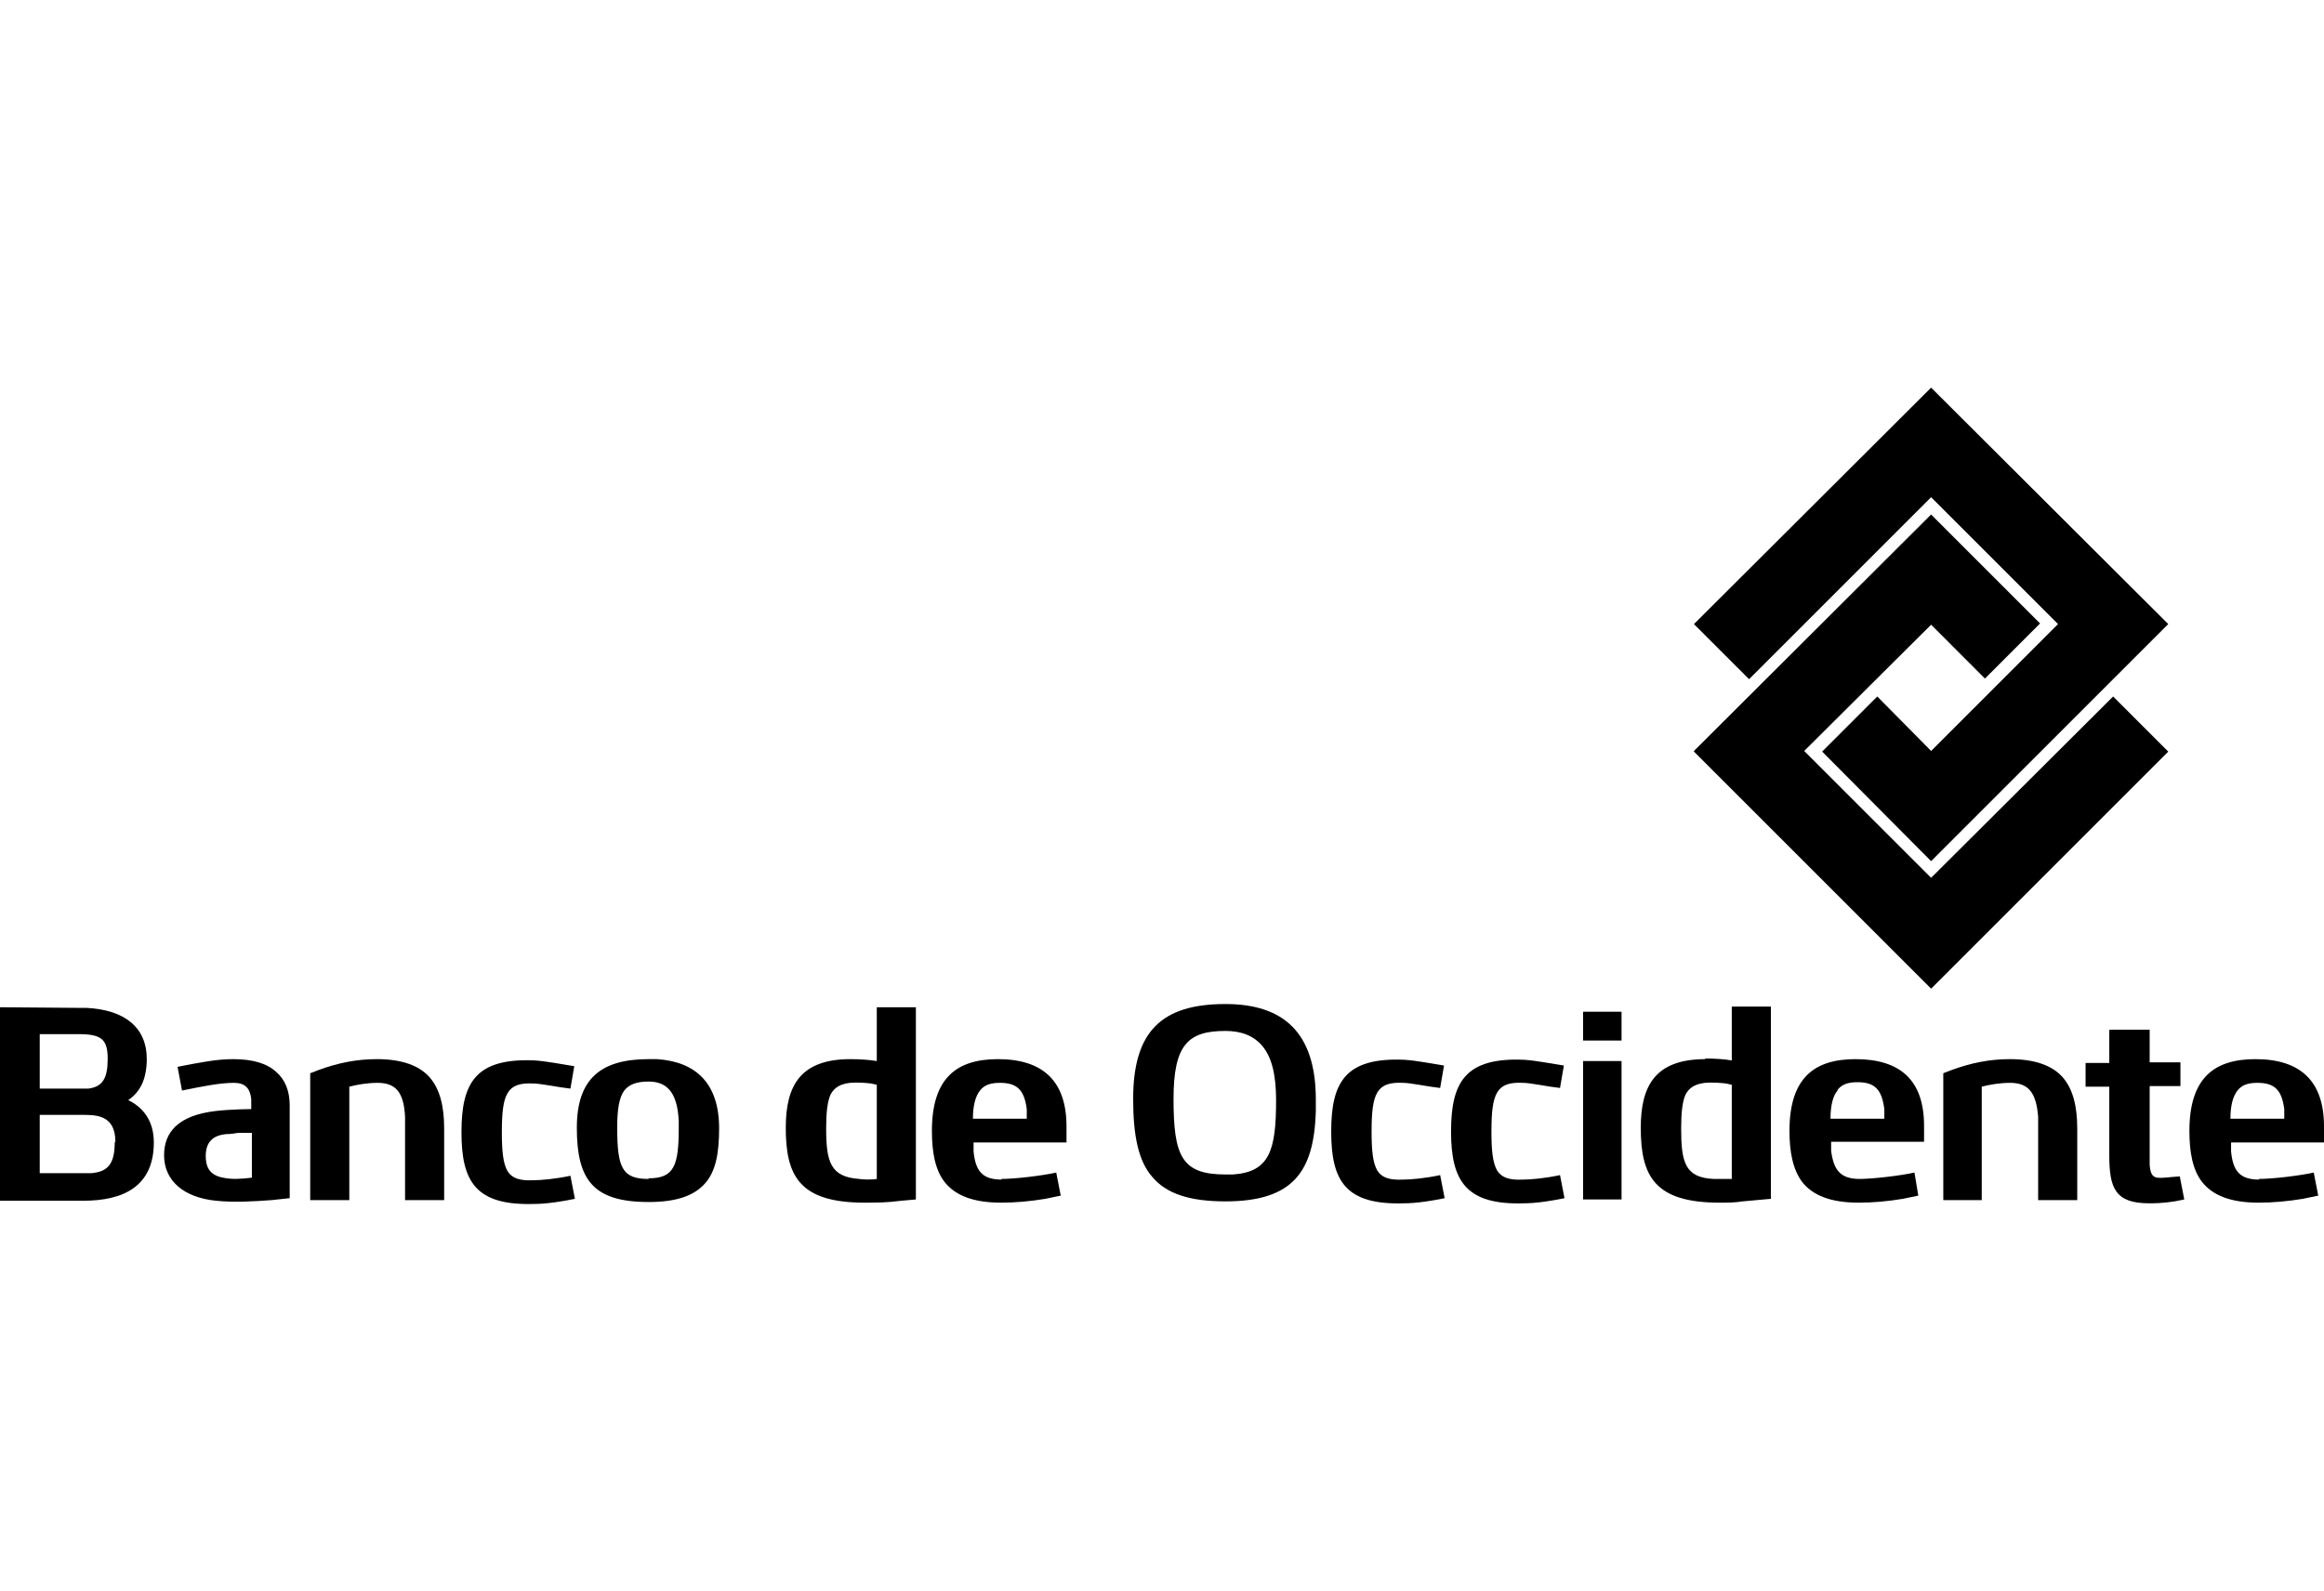
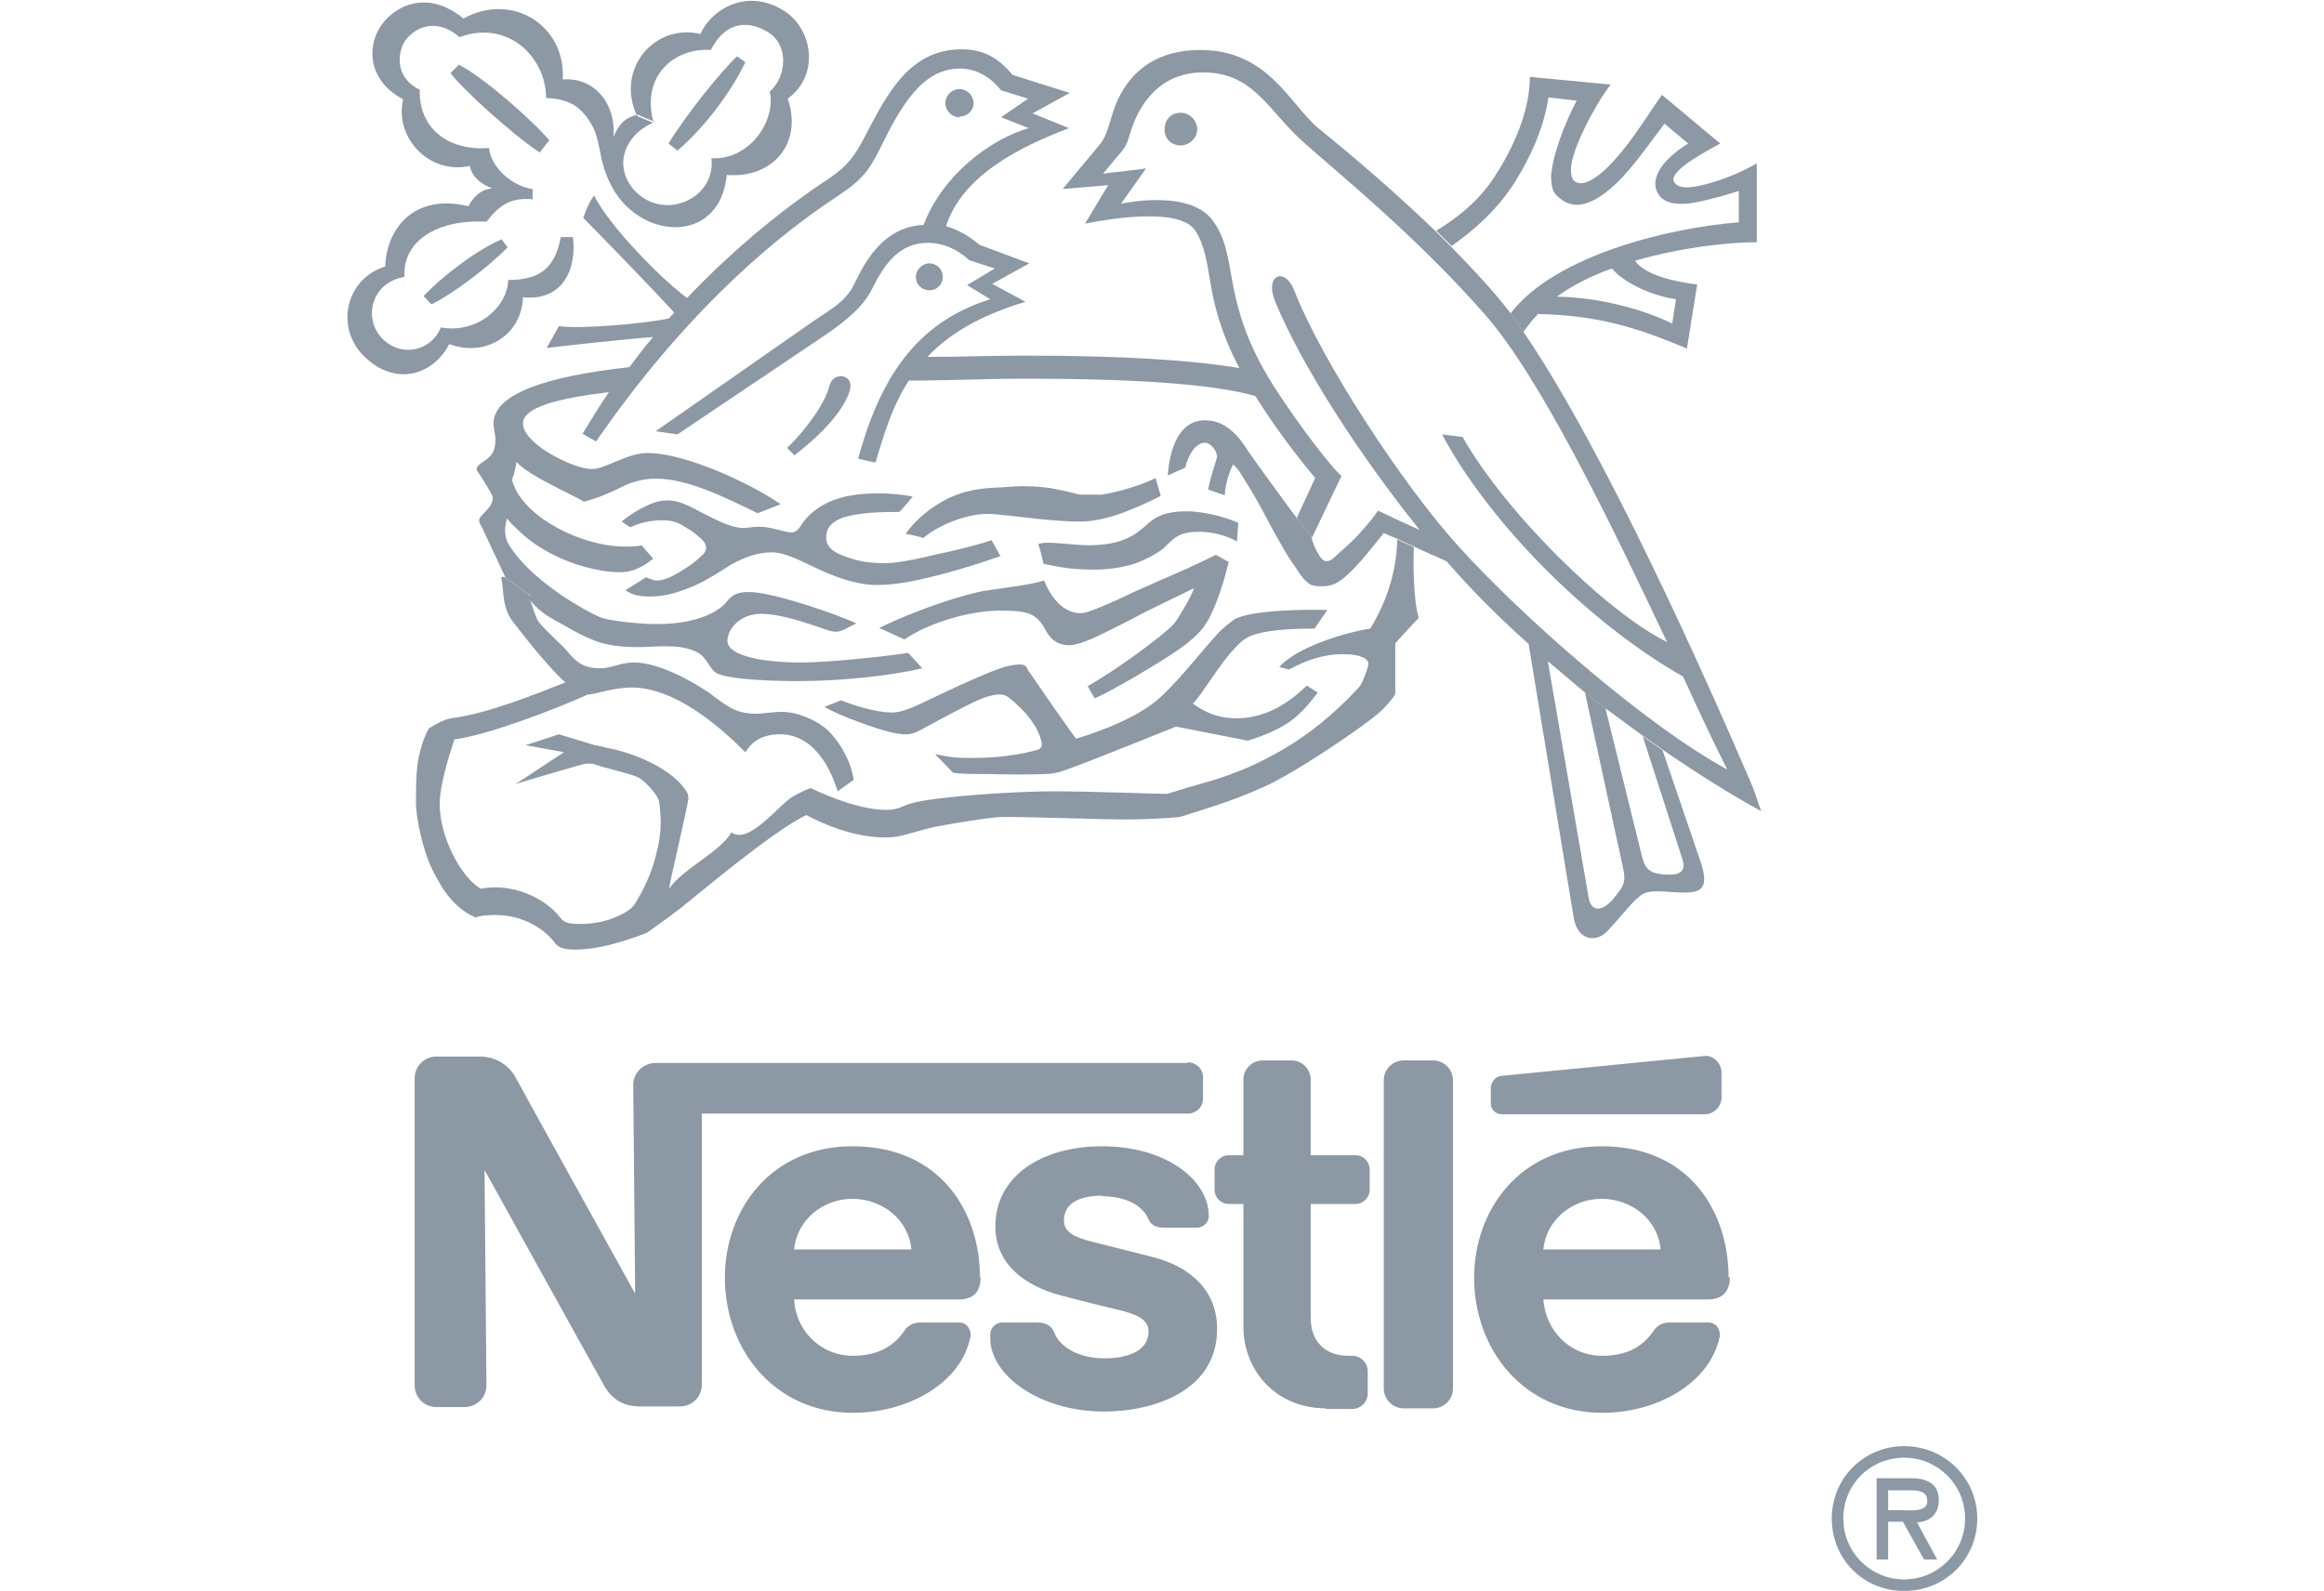
<svg xmlns="http://www.w3.org/2000/svg" id="Capa_2" data-name="Capa 2" viewBox="0 0 36.26 24.83">
  <defs>
    <style>
      .cls-1 {
+         fill: #8c98a4;
+         fill-rule: evenodd;
+       }
+ 
+       .cls-2 {
        fill: none;
      }
    </style>
  </defs>
  <g id="Capa_1-2" data-name="Capa 1">
    <g>
      <g>
-         <path d="m0,15.72v3.02h1.3c.62,0,1.1-.22,1.1-.91,0-.36-.19-.56-.4-.66.09-.06.16-.14.21-.24.05-.1.08-.24.08-.4,0-.5-.35-.77-.94-.8h-.12S0,15.72,0,15.72Zm1.68.81c0,.3-.08.43-.3.46h-.1s-.66,0-.66,0v-.85h.61c.35,0,.45.08.45.38Zm.11,1.3c0,.35-.12.46-.37.48h-.11s-.69,0-.69,0v-.91h.66c.22,0,.52,0,.52.42Zm7.11.52c-.23.05-.46.07-.58.07-.21.01-.33-.03-.4-.14-.07-.12-.09-.31-.09-.61,0-.6.08-.78.49-.76.12,0,.39.06.58.08l.06-.35c-.19-.03-.45-.08-.62-.09-.92-.04-1.14.35-1.14,1.12s.22,1.15,1.14,1.12c.19,0,.44-.04.63-.08l-.07-.36Z" />
-         <path d="m15.63,18.41c-.31,0-.41-.14-.44-.44v-.14s1.45,0,1.45,0v-.25c0-.71-.37-1.05-1.07-1.05-.65,0-1.03.3-1.03,1.12,0,.33.05.61.2.8.16.2.43.32.88.32.22,0,.45-.02.69-.06l.24-.05-.07-.36c-.22.05-.65.1-.86.1Zm-.34-1.39c.07-.09.17-.12.31-.12.26,0,.38.1.42.41v.15s-.84,0-.84,0c0-.21.04-.35.11-.44Zm-2.02-.49c-.78,0-1.01.41-1.01,1.07,0,.75.21,1.17,1.23,1.17.18,0,.35,0,.57-.03l.23-.02v-3h-.61v.84c-.12-.02-.26-.03-.42-.03Zm.14,1.87c-.45-.03-.52-.26-.52-.79,0-.25.02-.42.07-.53.06-.11.15-.16.3-.18.12-.01.24,0,.33.01l.09.02v1.47s-.1.02-.28,0Zm-2.41.07c.17-.19.22-.48.22-.86,0-.7-.36-1.04-.97-1.08h-.13c-.75,0-1.12.31-1.12,1.07,0,.81.25,1.16,1.12,1.16.44,0,.71-.1.88-.29Zm-.88-.07c-.41,0-.49-.17-.49-.8,0-.29.03-.47.11-.58.08-.1.2-.14.38-.14.27,0,.45.15.47.62v.1c0,.59-.07.79-.47.79Zm-6.47-1.5c.17,0,.25.08.27.25v.08s0,.08,0,.08c0,0-.3,0-.56.03-.58.07-.8.33-.8.69,0,.4.31.66.81.71.3.03.59.01.87-.01l.28-.03v-1.45c0-.22-.07-.4-.21-.52-.14-.13-.36-.2-.67-.2-.26,0-.51.05-.87.12l.07.37c.34-.07.6-.12.81-.12Zm-.17,1.48c-.22-.04-.27-.18-.27-.34,0-.11.03-.19.08-.24.05-.06.14-.09.24-.1.07,0,.13-.01.19-.02h.21s0,.7,0,.7c-.17.02-.31.03-.45,0Z" />
-         <path d="m4.85,18.73h.6v-1.77c.11-.03.28-.06.44-.06.28,0,.41.14.43.53v.18s0,1.12,0,1.12h.61v-1.12c0-.35-.07-.62-.23-.8-.16-.18-.43-.28-.82-.28-.32,0-.61.06-.91.17l-.13.05v1.98Z" />
-         <path d="m22.47,18.34c-.23.05-.46.07-.58.07-.21.01-.33-.03-.4-.14-.07-.12-.09-.31-.09-.61,0-.6.08-.78.49-.76.12,0,.39.06.58.08l.06-.35c-.19-.03-.44-.08-.62-.09-.92-.04-1.14.35-1.14,1.12s.22,1.15,1.14,1.12c.19,0,.44-.04.63-.08l-.07-.36Zm1.87,0c-.23.05-.46.07-.58.07-.21.01-.33-.03-.4-.14-.07-.12-.09-.31-.09-.61,0-.6.08-.78.49-.76.12,0,.39.06.58.08l.06-.35c-.19-.03-.45-.08-.62-.09-.92-.04-1.14.35-1.14,1.12s.23,1.15,1.14,1.12c.19,0,.44-.04.63-.08l-.07-.36Z" />
-         <path d="m32.91,16.08v.51h-.37v.37h.37v1.07c0,.51.09.75.62.75.07,0,.21,0,.4-.03l.15-.03-.07-.36c-.17.01-.26.03-.35.02-.08-.01-.11-.07-.12-.2v-.16s0-1.07,0-1.07h.48v-.37h-.48v-.51h-.62Zm-2.59,2.65h.6v-1.77c.11-.03.28-.06.44-.06.28,0,.41.14.44.53v.18s0,1.12,0,1.12h.61v-1.12c0-.35-.07-.62-.23-.8-.16-.18-.43-.28-.82-.28-.32,0-.61.06-.91.17l-.13.05v1.98Zm-3.71-2.2c-.78,0-1.01.41-1.01,1.07,0,.75.21,1.17,1.23,1.17.12,0,.24,0,.36-.02l.44-.04v-3h-.61v.84c-.12-.02-.26-.03-.42-.03Zm.24,1.87s-.08,0-.11,0c-.45-.02-.51-.26-.51-.79,0-.25.02-.42.07-.53.06-.11.15-.16.3-.18.12-.01.24,0,.33.01l.09.02v1.47c-.05,0-.12,0-.17,0Zm-2.15-2.16h.6v-.45h-.6v.45Zm0,2.48h.6v-2.16h-.6v2.16Zm-5.58-3.05c-.99,0-1.44.42-1.44,1.48,0,.57.08.97.3,1.22.22.26.58.38,1.14.38,1.07,0,1.38-.48,1.41-1.4v-.19c0-1.05-.51-1.49-1.41-1.49Zm0,2.66c-.68,0-.81-.28-.81-1.18,0-.85.23-1.06.81-1.06.24,0,.44.07.58.24.14.17.21.44.21.84,0,.78-.1,1.12-.67,1.16h-.12Z" />
-         <path d="m26.43,11.73l3.7,3.7,3.7-3.7-.86-.86-2.84,2.83-1.98-1.98,1.98-1.97.84.84.86-.86-1.7-1.7-3.7,3.69Zm8.82,6.68c-.31,0-.41-.14-.44-.44v-.14s1.45,0,1.45,0v-.25c0-.71-.37-1.05-1.07-1.05-.65,0-1.03.3-1.03,1.12,0,.33.05.61.2.8.16.2.43.32.88.32.22,0,.45-.02.69-.06l.24-.05-.07-.36c-.22.05-.65.1-.86.1Zm-.34-1.39c.07-.09.17-.12.31-.12.26,0,.38.1.42.41v.15s-.84,0-.84,0c0-.21.04-.35.11-.44Zm-5.89,1.38c-.31,0-.41-.14-.45-.44v-.14s1.45,0,1.45,0v-.25c0-.71-.37-1.04-1.07-1.04-.65,0-1.03.3-1.03,1.12,0,.32.05.6.2.8.16.2.43.32.88.32.22,0,.45-.02.69-.06l.24-.05-.06-.36c-.22.05-.66.1-.86.1Zm-.35-1.39c.07-.09.17-.12.31-.12.26,0,.38.1.42.42v.15s-.84,0-.84,0c0-.21.04-.36.11-.44Z" />
-         <polygon points="33.83 9.74 30.13 6.05 26.43 9.74 27.29 10.6 30.13 7.76 32.11 9.74 30.13 11.72 29.29 10.87 28.43 11.73 30.13 13.44 33.83 9.74" />
+         <path class="cls-1" d="m28.58,23.7c0-.63.5-1.13,1.13-1.13s1.14.5,1.14,1.13-.5,1.13-1.14,1.13-1.13-.5-1.13-1.13Zm.18,0c0,.53.43.95.95.95s.95-.42.95-.95-.43-.95-.95-.95-.95.41-.95.95h0Zm1.47.64h-.21l-.33-.59h-.23v.59h-.18v-1.27h.53c.23,0,.44.07.44.34,0,.25-.17.34-.34.35l.32.59h0Zm-.77-1.09v.32h.2c.17,0,.41.03.41-.14,0-.16-.13-.17-.28-.17h-.32,0ZM18.42,2.27c.14,0,.26-.12.26-.25s-.11-.26-.26-.26-.25.11-.25.26.11.25.25.25Zm-3.45-.45c.12,0,.22-.09.22-.21,0,0,0,0,0,0,0-.12-.1-.22-.22-.22s-.22.1-.22.22.1.22.22.22Zm-2.58,5.28l-.11-.11c.29-.27.6-.71.66-.96.05-.24.39-.2.32.06-.09.33-.49.73-.87,1.02Zm-2.19-5.19c-.54.24-.62.79-.24,1.12.46.4,1.21.05,1.14-.56.61.03,1.01-.6.91-1.04.27-.24.3-.73-.03-.93-.35-.21-.68-.13-.89.28-.56-.04-1.1.4-.89,1.14l-.26-.11c-.34-.72.26-1.45.99-1.28.15-.36.7-.73,1.29-.37.47.29.57,1.02.07,1.38.24.69-.23,1.25-.95,1.19-.09.89-.92,1-1.46.58-.31-.24-.43-.57-.49-.81-.06-.26-.06-.5-.32-.77-.2-.21-.55-.2-.55-.2,0-.64-.6-1.23-1.35-.95-.26-.23-.59-.25-.83.03-.13.16-.21.59.21.79-.02.59.43.96,1.08.91.03.31.37.6.68.64v.16c-.33-.03-.51.08-.72.35-.77-.04-1.31.3-1.28.86-.54.1-.64.67-.34.97.31.3.76.18.91-.18.54.1,1.03-.29,1.05-.74.51,0,.73-.2.82-.67h.19c.06.52-.17,1-.78.94-.02.6-.6.94-1.15.73-.25.48-.83.67-1.32.2-.47-.45-.3-1.22.32-1.41.02-.59.45-1.15,1.3-.94,0,0,.11-.26.37-.28-.18-.07-.31-.17-.35-.35-.64.14-1.18-.45-1.04-1.04-.57-.3-.58-.87-.3-1.21.3-.35.79-.43,1.24-.05.75-.42,1.6.1,1.55.95.53-.04.84.43.79.9.09-.21.19-.31.38-.35l.26.11h0Z" />
+         <path class="cls-1" d="m11.5.88l.13.09c-.25.52-.69,1.07-1.06,1.38l-.14-.11c.26-.43.83-1.14,1.07-1.36h0Zm-3.67,2.86l.09.12c-.31.32-.89.75-1.19.89l-.12-.13c.3-.32.86-.74,1.23-.89Zm.74-1.55l-.15.19c-.41-.27-1.21-.99-1.39-1.24l.13-.13c.39.2,1.15.87,1.42,1.19Zm-.75,6.82c.05.23,0,.49.22.74.07.09.48.63.78.9-.4.16-1.21.49-1.78.56-.12.02-.25.1-.35.16-.07.12-.15.35-.18.59-.02.18-.02.38-.02.58,0,.18.09.74.3,1.12.2.38.39.55.63.66.04-.02.15-.04.31-.04.44,0,.78.23.93.44.06.08.17.1.32.1.35,0,.74-.12,1.11-.26.08-.06.3-.21.52-.38.22-.17,1.43-1.2,1.97-1.46.28.15.75.35,1.23.35.03,0,.12,0,.22-.02.15-.03.34-.1.58-.15.43-.08.94-.16,1.09-.15.4,0,1.57.04,1.84.04.29,0,.71-.02.87-.04.24-.08.79-.23,1.31-.47.52-.23,1.62-.99,1.8-1.16.08-.07.15-.15.22-.24.02-.03.03-.04.03-.07,0-.02,0-.77,0-.77,0,0,.26-.29.36-.39,0-.01,0-.02,0-.03-.05-.15-.09-.61-.07-1.08l-.26-.12c-.01.59-.23,1.08-.42,1.39-.39.06-1.15.29-1.42.6l.15.04c.26-.14.53-.24.84-.24.28,0,.4.07.4.15,0,.05-.05.18-.07.22-.02.05-.04.11-.09.16-.37.4-.79.75-1.3,1.03-.35.19-.67.33-1.18.47-.15.04-.36.11-.5.15-.19,0-1.19-.04-1.78-.04s-1.8.08-2.18.18c-.17.04-.22.11-.42.11-.38,0-.87-.19-1.18-.34-.04.01-.15.06-.26.12-.22.11-.7.78-.98.57-.15.29-.76.57-.97.88.02-.16.27-1.19.3-1.4,0-.04,0-.07-.02-.1-.22-.38-.85-.62-1.21-.69-.1-.02-.15-.04-.23-.05l-.56-.17-.52.17.6.11-.76.5c.13-.05.95-.28,1.01-.3.07-.02.16-.04.26,0,.11.04.43.11.62.18.11.04.29.24.34.35.02.04.03.14.04.35,0,.13-.02.32-.06.46-.08.38-.25.67-.31.77-.07.14-.18.19-.28.24-.17.08-.37.13-.59.13-.15,0-.26,0-.33-.1-.21-.28-.72-.55-1.24-.45-.32-.19-.64-.82-.64-1.32,0-.3.15-.77.23-1.01.53-.07,1.57-.47,2.08-.7.11,0,.4-.11.68-.11.68,0,1.37.6,1.78,1.01.07-.11.2-.28.54-.28.48,0,.76.44.9.89l.25-.18c-.04-.26-.18-.54-.38-.75-.17-.17-.49-.31-.74-.31-.15,0-.31.03-.4.03-.35,0-.49-.15-.74-.33-.28-.19-.79-.47-1.16-.47-.24,0-.34.09-.54.09-.28,0-.39-.12-.53-.29-.06-.07-.35-.33-.43-.44-.04-.06-.12-.3-.15-.42l-.39-.28h0Z" />
+         <path class="cls-1" d="m8.2,9.29c.08.09.16.19.27.27.1.08.23.14.35.21.17.1.36.2.55.26.17.05.38.07.58.07.29,0,.63-.06.91.07.19.09.2.29.35.35.23.09.88.11,1.24.11.71,0,1.48-.09,1.94-.2l-.22-.24c-.32.05-1.24.15-1.66.15-.6,0-1.16-.1-1.16-.34,0-.17.18-.42.53-.42.37,0,.94.23,1.05.26.1.03.15.02.21,0l.22-.11c-.29-.14-1.31-.49-1.66-.49-.17,0-.26.02-.37.16-.14.17-.5.34-1.08.34-.32,0-.77-.06-.87-.1-.17-.07-.52-.27-.73-.43-.28-.2-.53-.43-.7-.69-.05-.08-.07-.16-.07-.25,0-.07.02-.13.03-.18.05.07.11.12.18.19.31.3.76.52,1.22.61.13.03.25.04.38.04.2,0,.38-.11.5-.21l-.18-.21c-.06.02-.18.02-.26.02-.67,0-1.53-.44-1.73-.95-.02-.05-.04-.08-.02-.13.02-.04.04-.14.06-.24.04.05.12.11.23.18.25.16.73.38.82.44.2-.05.39-.13.57-.22.17-.09.36-.14.55-.14.49,0,1.06.28,1.59.54l.36-.14c-.47-.33-1.5-.8-2.07-.8-.34,0-.65.25-.88.25-.28,0-1.07-.39-1.07-.71,0-.25.52-.39,1.34-.49-.14.21-.28.43-.41.65l.21.12c1.29-1.87,2.64-3.09,3.77-3.83.41-.27.5-.43.65-.72.35-.72.68-1.27,1.26-1.27.27,0,.49.15.64.34l.42.13-.42.29.43.17c-.56.16-1.33.7-1.64,1.51-.6.03-.89.52-1.08.92-.13.27-.34.38-.65.59l-2.45,1.71.34.05,2.26-1.52c.45-.3.66-.52.77-.74.21-.42.44-.73.88-.73.22,0,.45.09.64.27l.4.13-.43.26.36.22c-1.04.33-1.68,1.07-2.06,2.49l.27.06c.14-.47.27-.9.52-1.28.6,0,1.21-.03,1.81-.03,1.59,0,2.92.07,3.63.28l-.25-.44c-.76-.13-1.87-.2-3.38-.2-.5,0-1.02.02-1.52.02.33-.35.8-.64,1.53-.86l-.52-.28.58-.32-.78-.29c-.14-.12-.31-.23-.52-.29.25-.77,1.1-1.22,1.92-1.53l-.57-.23.58-.32-.89-.28c-.23-.27-.45-.4-.8-.4-.82,0-1.17.72-1.5,1.35-.17.33-.28.47-.57.67-.63.41-1.44,1.05-2.21,1.86-.4-.29-1.23-1.14-1.45-1.6-.09.11-.17.35-.17.35.09.09,1.05,1.07,1.42,1.48-.03.03-.06.06-.08.09-.38.08-1.38.17-1.72.12l-.19.34c.25-.03,1.25-.14,1.66-.17-.13.15-.25.31-.37.47-1.27.14-2.12.41-2.12.88,0,.08.03.17.03.25,0,.2-.07.27-.21.36-.09.06-.1.1-.06.15.04.06.23.35.23.4,0,.1-.09.19-.17.27-.06.07-.06.09,0,.19l.37.79.39.28h0Zm15.79-4.38c-.08.08-.15.17-.22.27l-.2-.29c.69-.91,2.5-1.34,3.56-1.42v-.49c-.14.04-.28.09-.42.12-.19.05-.37.09-.51.08-.15,0-.27-.06-.32-.14-.14-.2-.01-.51.46-.8l-.37-.31c-.28.37-.56.78-.85,1.02-.26.22-.53.33-.75.17-.12-.09-.16-.13-.17-.36.02-.34.22-.85.4-1.19l-.44-.05c-.08.51-.29.94-.51,1.3-.28.45-.64.76-1,1.02l-.24-.24c.3-.18.67-.46.92-.86.3-.46.54-1.03.54-1.54l1.26.12c-.18.23-.47.74-.58,1.11-.06.19-.05.35.02.4.13.1.37-.06.59-.3.32-.34.63-.86.77-1.05l.91.76c-.41.22-.8.46-.72.6.07.13.33.09.62,0,.23-.07.46-.17.67-.29v1.23c-.44,0-1.18.08-1.9.29.17.24.66.33.97.37l-.16,1c-.78-.33-1.39-.52-2.34-.54l.31-.27c.7.01,1.4.22,1.8.42l.06-.38c-.36-.05-.81-.25-1-.48-.31.11-.61.26-.86.44l-.31.27h0Z" />
+         <path class="cls-1" d="m20.23,8.09l.29-.63c-.3-.36-.65-.82-.94-1.29l-.25-.44c-.58-1.11-.37-1.64-.68-2.13-.26-.4-1.51-.15-1.72-.11l.36-.6-.71.06.6-.72c.06-.09.1-.18.17-.43.11-.38.43-1.02,1.38-1.02,1.06,0,1.39.85,1.85,1.23.52.42,1.21,1.01,1.82,1.6l.24.24c.31.32.63.65.93,1.04l.2.29c1.27,1.86,2.85,5.41,3.55,7.04.07.16.11.32.16.44-.48-.26-1-.59-1.54-.96l-.31-.22c-.2-.14-.39-.29-.59-.43l-.32-.25c-.19-.16-.38-.32-.57-.48l.64,3.71c.05.22.23.18.38,0,.15-.19.21-.24.15-.5l-.59-2.72.32.25.57,2.31c.05.21.14.27.39.28.24.01.29-.08.24-.24l-.62-1.92.31.22.59,1.73c.15.44,0,.49-.26.49s-.5-.06-.65.03c-.14.09-.33.35-.54.57-.19.2-.48.14-.53-.23l-.7-4.25c-.46-.41-.89-.84-1.28-1.29-.18-.08-.36-.16-.53-.24l-.26-.12c-.1-.04-.17-.07-.19-.08-.19.23-.38.49-.6.68-.12.1-.2.15-.37.15-.05,0-.12,0-.18-.03-.06-.04-.13-.11-.19-.21-.05-.08-.13-.18-.19-.29-.14-.23-.29-.52-.42-.76-.15-.27-.28-.46-.3-.5-.03-.05-.1-.11-.1-.11-.07.12-.13.36-.13.48l-.26-.09c.03-.17.11-.4.14-.51,0-.09-.1-.22-.19-.22-.12,0-.24.13-.31.39l-.27.12c.03-.41.17-.86.58-.86.33,0,.53.25.68.49.16.23.67.93.78,1.07l.2.26c.04.16.1.25.13.3.07.11.15.1.25,0,.05-.05.2-.17.35-.33.13-.14.26-.3.31-.38.15.07.42.2.65.3-.95-1.18-1.87-2.61-2.26-3.58-.16-.4.16-.54.31-.14.42,1.07,1.65,2.97,2.55,3.97,1.04,1.15,2.96,2.82,4.2,3.49-.18-.35-.42-.86-.69-1.45-1.51-.86-3.04-2.43-3.76-3.78l.32.04c.66,1.17,2.25,2.74,3.19,3.2-.86-1.82-1.97-4.12-2.84-5.11-1.08-1.23-2.26-2.18-2.82-2.68-.56-.49-.78-1.1-1.58-1.1-.66,0-1,.48-1.14.96-.03.09-.04.15-.11.25l-.31.37.67-.08-.39.55s1.06-.24,1.43.26c.4.54.14,1.15.8,2.33.29.52.98,1.45,1.21,1.66l-.46.96-.2-.26h0Zm-10.37.16l-.16-.11c.13-.11.28-.2.44-.27.09-.04.19-.06.27-.06.18,0,.33.08.48.16.24.12.5.27.71.27.08,0,.15-.02.24-.02.2,0,.4.09.51.09.07,0,.12-.06.16-.13.11-.16.27-.28.46-.36.21-.09.47-.12.74-.12.22,0,.43.03.53.05,0,0-.16.2-.21.24-.22,0-.64,0-.91.1-.16.07-.23.16-.23.3,0,.2.22.28.47.35.15.04.31.05.45.05.17,0,.49-.06.81-.14.39-.08.75-.18.85-.22l.14.25c-.43.15-.87.28-1.28.37-.23.05-.45.08-.65.08-.33,0-.69-.14-.98-.28-.25-.12-.47-.23-.66-.23-.22,0-.43.08-.63.19-.1.06-.4.27-.67.37-.21.08-.38.13-.59.13-.19,0-.3-.03-.39-.1l.32-.2s.12.05.16.05.1,0,.23-.06c.07-.03.18-.1.24-.14.13-.08.17-.13.22-.17.1-.08.13-.18,0-.29-.06-.05-.12-.11-.2-.15-.11-.07-.19-.13-.4-.13-.24,0-.41.07-.5.11h0Z" />
+         <path class="cls-1" d="m14.39,8.39s-.19-.05-.26-.06c.13-.18.3-.33.44-.42.26-.18.54-.28.96-.3.12,0,.35-.03.48-.02.12,0,.32.01.49.05.13.02.25.06.35.08.06,0,.27,0,.34,0,.3-.05.65-.16.84-.26l.08.28c-.4.2-.85.4-1.26.4-.21,0-.44-.02-.64-.04-.37-.04-.68-.08-.8-.08-.29,0-.72.14-1.01.38h0Zm-.3,1.58l-.37-.17c.52-.26,1.32-.53,1.65-.58.32-.05.7-.09.92-.16.1.25.29.51.57.51.1,0,.27-.08.44-.15.19-.08.38-.18.48-.22.11-.05.45-.2.75-.33.11-.05.42-.2.44-.21l.2.11c-.06.26-.16.58-.27.81-.04.09-.09.16-.13.22-.08.1-.22.23-.4.35-.2.14-.44.28-.69.43-.2.11-.4.23-.6.32l-.11-.19c.31-.18.63-.4.91-.61.13-.1.26-.2.35-.28.07-.06.11-.11.14-.16.08-.12.22-.36.26-.48-.12.06-.56.27-.76.37-.22.12-.58.3-.79.4-.16.07-.3.12-.4.12-.23,0-.33-.16-.38-.26-.14-.25-.29-.28-.7-.28-.47,0-1.11.19-1.49.45h0Zm2.19-1.18s-.05-.22-.08-.3c0,0,.06-.02.15-.02.14,0,.49.04.63.04.54,0,.74-.17.9-.31.13-.12.27-.22.64-.22.32,0,.7.13.8.18l-.02.29c-.16-.09-.38-.15-.57-.15-.13,0-.25.01-.34.06-.1.05-.15.12-.24.2-.1.08-.23.15-.4.22-.17.06-.38.11-.7.11-.42,0-.64-.07-.77-.09h0Z" />
+         <path class="cls-1" d="m12.87,11.03l.25-.1c.23.09.56.19.79.19.14,0,.25-.05.35-.09.08-.03.9-.44,1.32-.59.13-.05.26-.07.33-.07.1,0,.11.05.13.09.08.12.69,1,.75,1.07.52-.16,1.06-.39,1.36-.69.32-.31.59-.67.84-.94.1-.11.22-.2.28-.24.27-.14,1.09-.15,1.44-.14l-.2.29c-.61,0-.96.06-1.11.18-.07.05-.16.15-.26.27-.21.27-.44.65-.53.72.18.13.38.23.69.23.52,0,.89-.32,1.09-.51l.17.11c-.13.17-.27.34-.46.47-.21.14-.47.23-.63.28-.3-.06-.96-.19-1.12-.22-.58.23-1.51.61-1.82.71-.05.01-.12.03-.21.03-.25.01-.59.01-.91,0-.22,0-.43,0-.54-.02l-.28-.29c.24.05.34.06.57.06.54,0,.89-.09,1-.12.1-.02.11-.08.08-.17-.04-.14-.12-.27-.24-.41-.07-.08-.21-.21-.27-.25-.07-.05-.15-.06-.35,0-.19.06-.77.38-1.03.52-.13.07-.22.08-.45.03-.24-.06-.81-.26-1.04-.4Zm1.63-6.5c.12,0,.21-.09.21-.21,0,0,0,0,0,0,0-.12-.1-.21-.21-.21s-.21.1-.21.21c0,.12.09.21.21.21,0,0,0,0,0,0Zm8.17,12.33c0-.17-.14-.31-.31-.31h-.46c-.17,0-.31.14-.31.31,0,0,0,0,0,0v4.81c0,.17.14.31.31.31h.46c.17,0,.31-.14.31-.31,0,0,0,0,0,0v-4.81Zm.59.13v.23c0,.1.08.17.17.17h3.17c.14,0,.26-.12.26-.26v-.39c0-.14-.12-.27-.26-.26,0,0-3.07.3-3.16.31-.1,0-.18.09-.18.2Zm-2.57,4.99c-.79,0-1.29-.6-1.29-1.27v-1.92h-.23c-.12,0-.22-.1-.22-.22,0,0,0,0,0,0v-.32c0-.12.1-.22.22-.22h.23s0-1.18,0-1.18c0-.17.14-.3.3-.3h.45c.17,0,.3.14.3.3v1.18h.7c.12,0,.22.1.22.22v.32c0,.12-.1.22-.22.22h-.7v1.78c0,.35.21.59.59.59h.06c.13,0,.24.11.24.24v.35c0,.13-.11.24-.24.24h-.42Zm-5.4-2.04c0-1.02-.61-2.05-1.99-2.05-1.28,0-1.99,1-1.99,2.05,0,1.12.77,2.11,2,2.11.84,0,1.68-.45,1.83-1.18.02-.1-.04-.23-.18-.23h-.6c-.11,0-.2.05-.25.13-.17.25-.43.39-.8.39-.53,0-.9-.42-.92-.88h2.57c.24,0,.34-.13.34-.35h0Zm-2.9-.44c.04-.45.44-.79.91-.79s.88.33.92.79h-1.83,0Zm14.58.44c0-1.02-.6-2.05-1.98-2.05-1.28,0-1.99,1-1.99,2.05,0,1.12.77,2.11,2,2.11.84,0,1.67-.45,1.83-1.18.02-.1-.04-.23-.18-.23h-.6c-.11,0-.2.05-.25.13-.17.25-.42.39-.8.39-.53,0-.89-.42-.92-.88h2.57c.23,0,.34-.13.34-.35h0Zm-2.89-.44c.04-.45.44-.79.91-.79s.88.33.92.79h-1.83,0Z" />
+         <path class="cls-1" d="m18.53,16.59h-8.3c-.19,0-.35.15-.35.34l.03,3.26s-1.79-3.23-1.88-3.4c-.09-.15-.28-.3-.54-.3h-.68c-.19,0-.34.15-.34.34v4.79c0,.19.15.34.34.34h.44c.19,0,.34-.15.34-.34l-.03-3.36s1.81,3.27,1.88,3.39c.11.18.28.3.54.3h.63c.19,0,.34-.15.34-.34v-4.23h7.58c.13,0,.24-.1.24-.23v-.34c0-.13-.11-.23-.24-.23h0Z" />
+         <path class="cls-1" d="m17.19,18.67c.36,0,.63.13.73.36.05.11.14.13.26.13h.5c.08,0,.18-.07.18-.18,0-.58-.69-1.09-1.66-1.09s-1.67.48-1.67,1.25c0,.59.46.93,1.03,1.08.26.07.7.18.92.23.23.06.44.13.44.33,0,.31-.33.42-.69.42s-.68-.15-.78-.4c-.06-.14-.16-.16-.31-.16h-.5c-.09,0-.19.07-.19.19v.06c0,.56.75,1.14,1.78,1.14.73,0,1.76-.3,1.76-1.29,0-.57-.38-.96-1-1.12-.24-.06-.82-.21-.95-.24-.23-.06-.44-.13-.44-.33,0-.29.27-.39.61-.39h0Z" />
      </g>
-       <rect class="cls-1" width="36.26" height="24.83" />
+       <rect class="cls-2" width="36.26" height="24.83" />
    </g>
  </g>
</svg>
